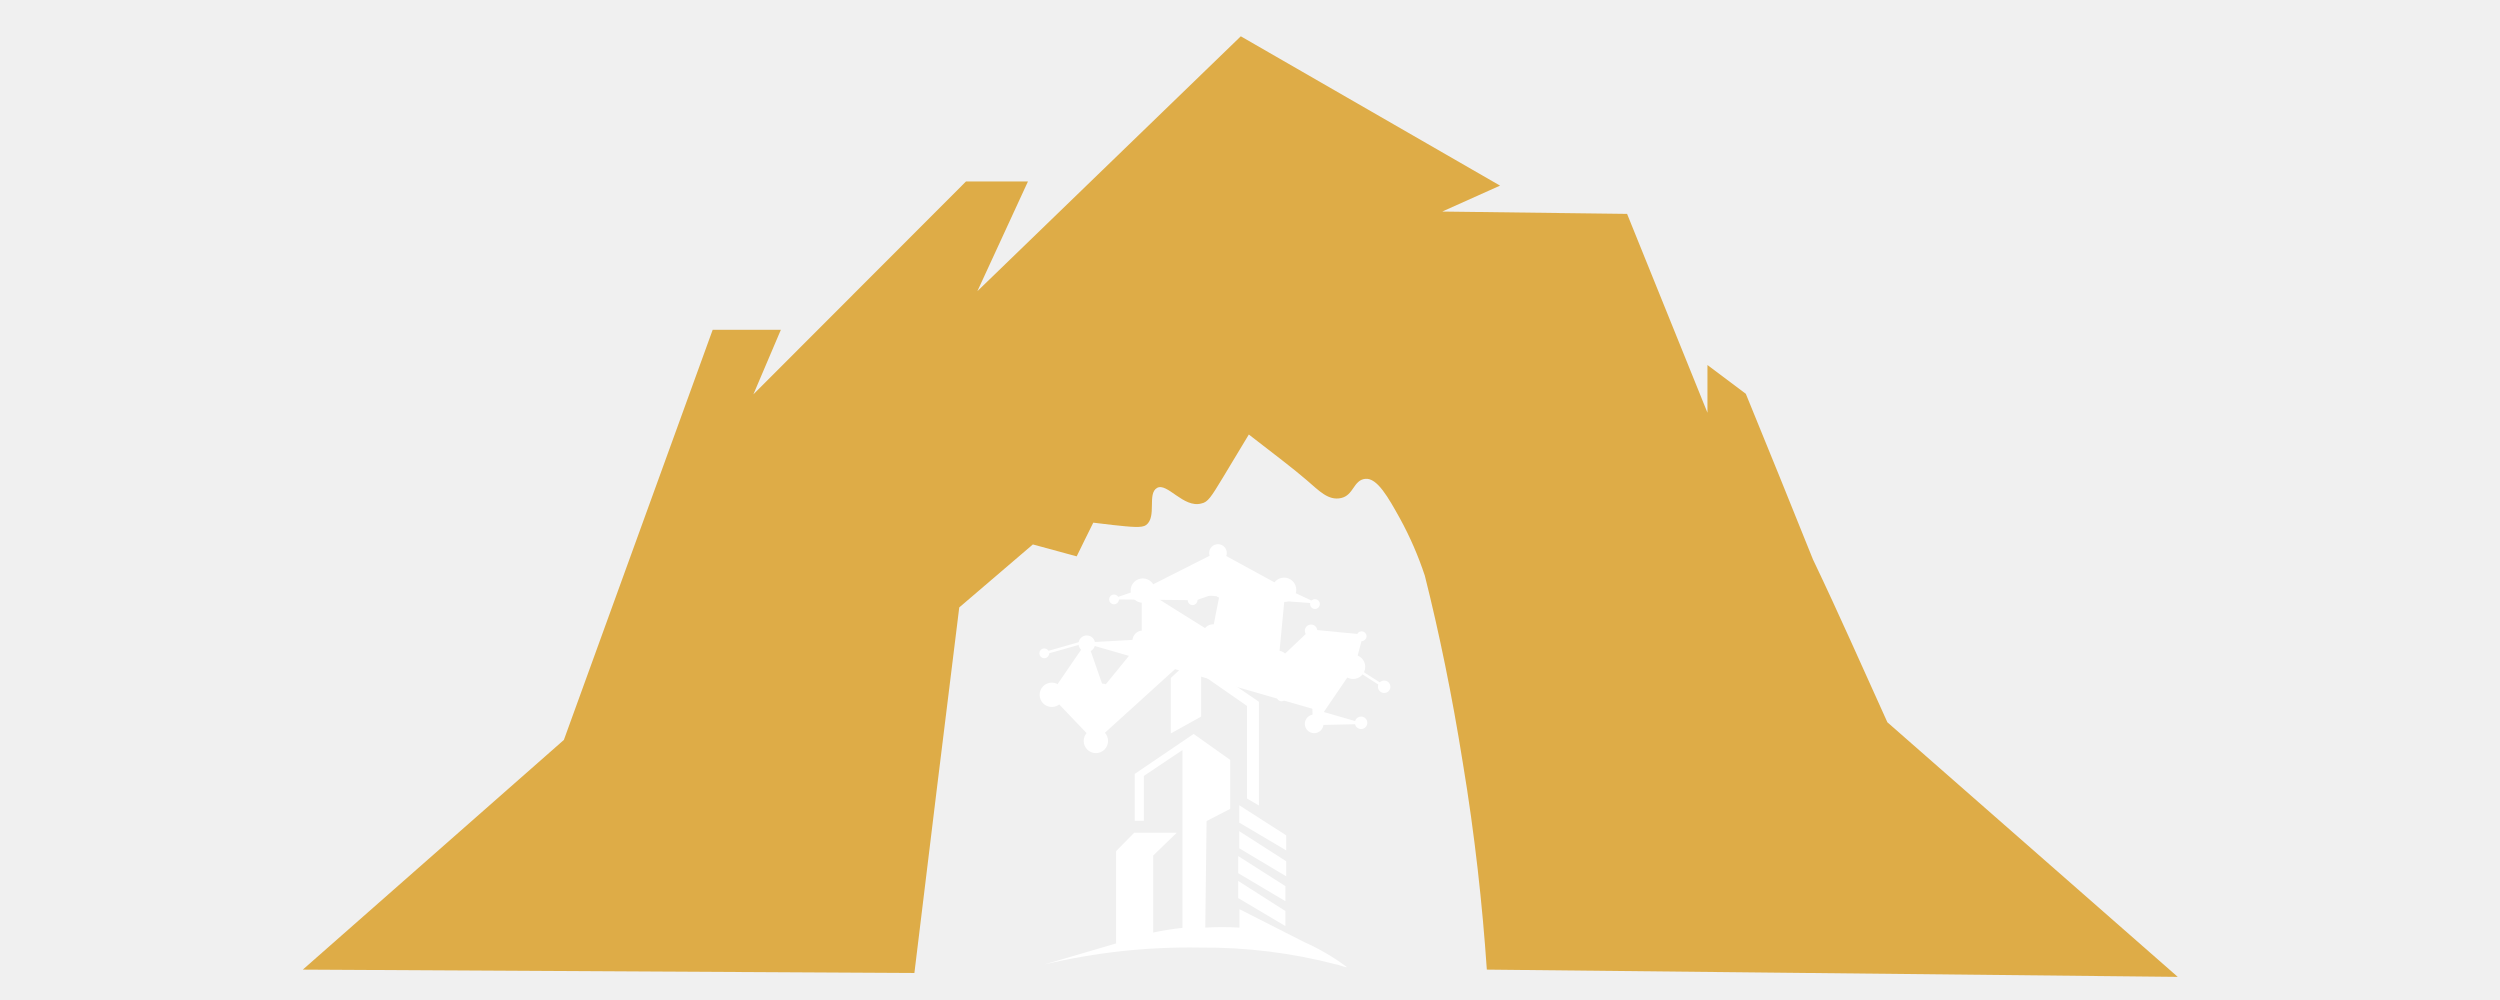
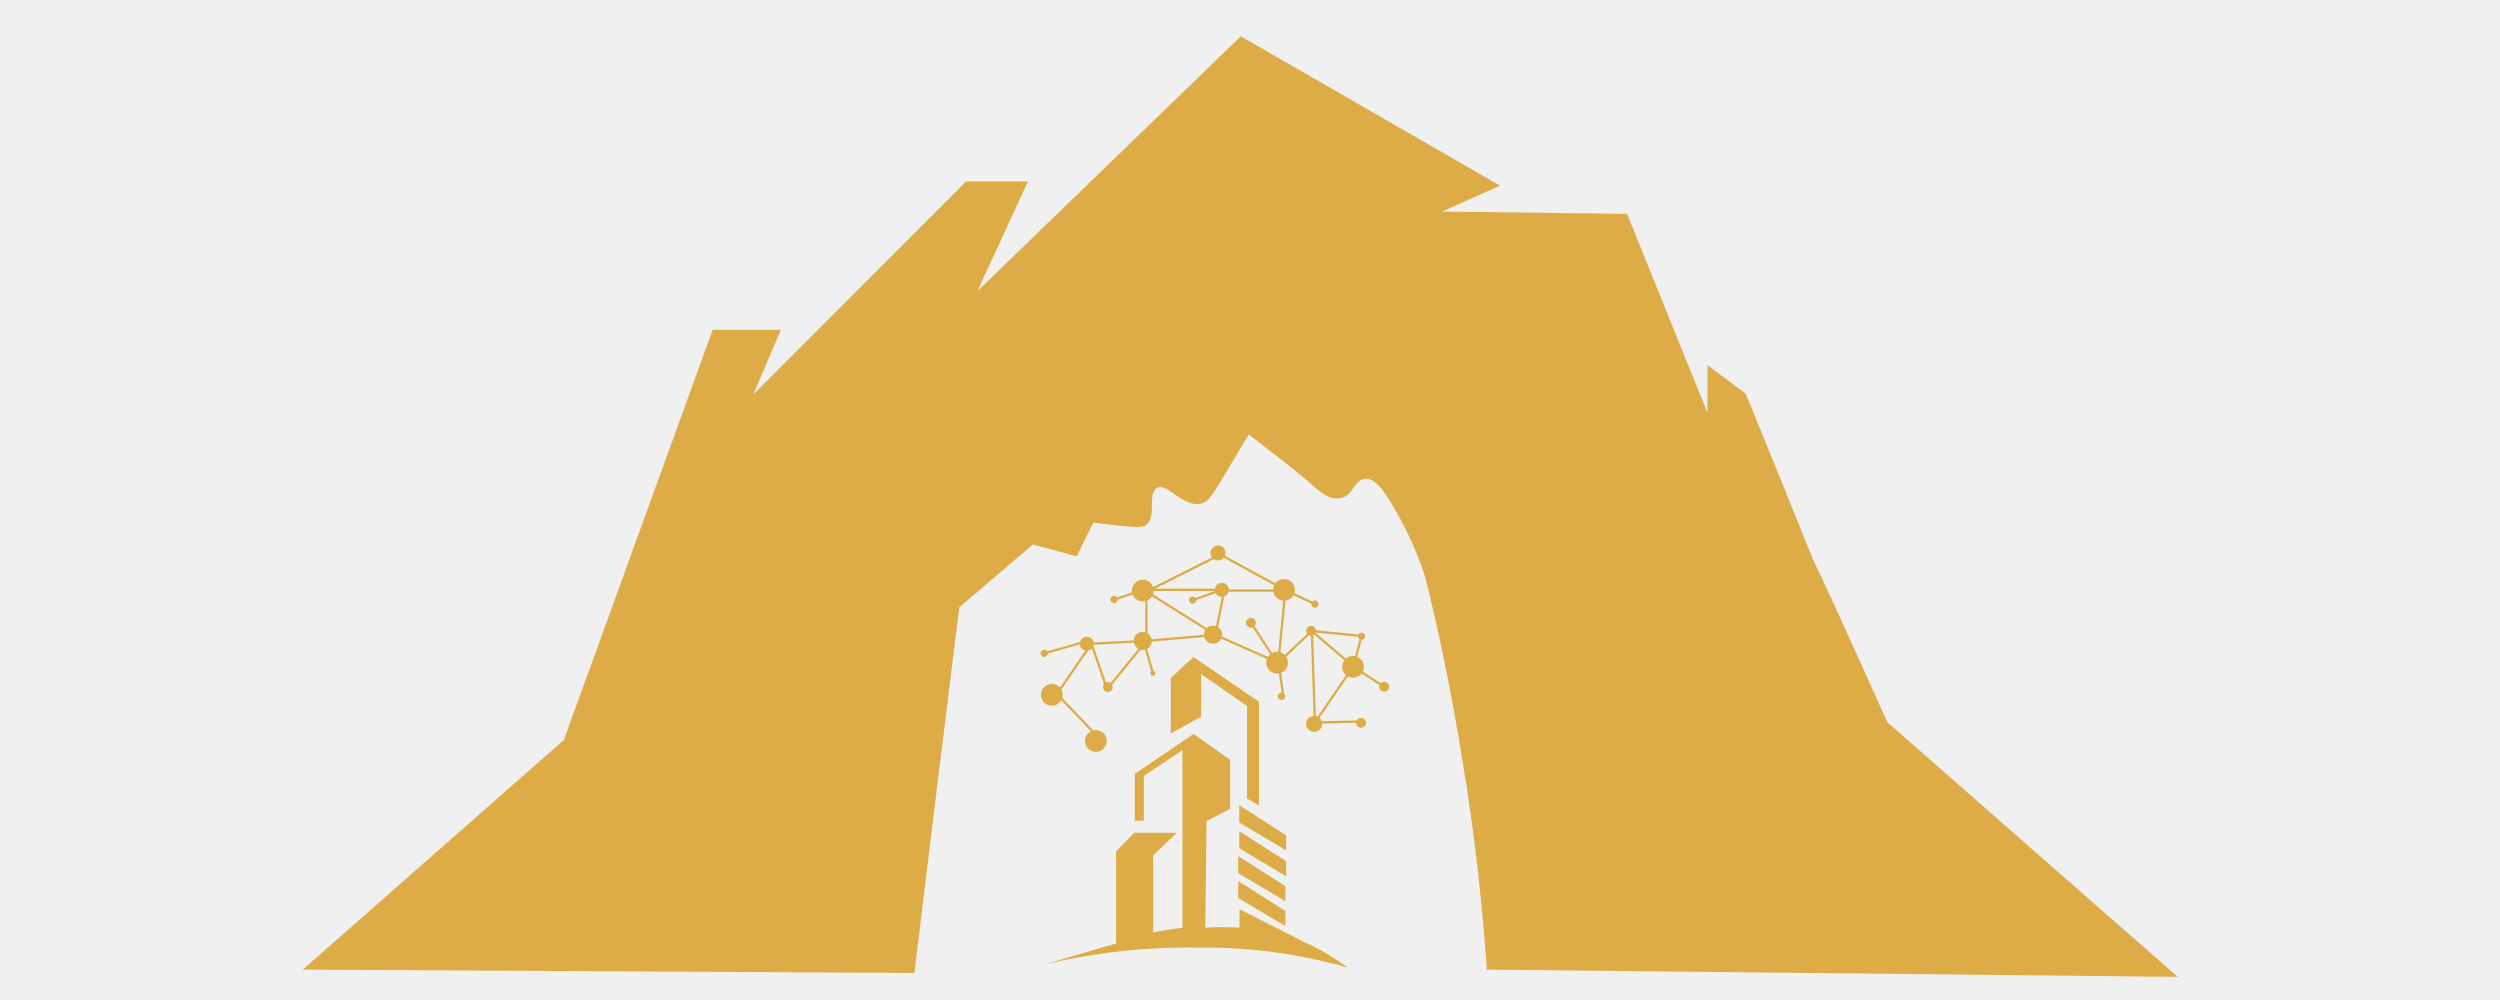
<svg xmlns="http://www.w3.org/2000/svg" id="Layer_1" data-name="Layer 1" viewBox="0 0 96.43 38.55">
  <defs>
-     <style>.cls-1,.cls-2{fill:#fff;}.cls-1{stroke:#fff;stroke-miterlimit:10;stroke-width:0.1px;}.cls-3{fill:#deac47;}</style>
+     <style>.cls-1{fill:#deac47;}.cls-2{fill:none;stroke:#deac47;stroke-miterlimit:10;stroke-width:0.09px;}</style>
  </defs>
  <circle class="cls-1" cx="44.08" cy="22.78" r="0.42" />
  <circle class="cls-1" cx="47.13" cy="22.75" r="0.27" />
  <circle class="cls-1" cx="50.69" cy="27.92" r="0.31" />
  <circle class="cls-1" cx="52.19" cy="25.72" r="0.42" />
  <circle class="cls-1" cx="49.53" cy="22.75" r="0.42" />
  <circle class="cls-1" cx="49.26" cy="25.56" r="0.42" />
  <circle class="cls-1" cx="42.27" cy="28.58" r="0.42" />
  <circle class="cls-1" cx="40.57" cy="26.8" r="0.42" />
  <circle class="cls-1" cx="41.92" cy="24.83" r="0.27" />
-   <circle class="cls-1" cx="42.54" cy="26.61" r="0.19" />
+   <circle class="cls-1" cx="42.73" cy="26.5" r="0.19" />
  <circle class="cls-1" cx="48.25" cy="24.02" r="0.19" />
  <circle class="cls-1" cx="46" cy="23.15" r="0.14" />
  <circle class="cls-1" cx="42.97" cy="23.12" r="0.14" />
  <circle class="cls-1" cx="52.52" cy="24.54" r="0.14" />
  <circle class="cls-1" cx="53.39" cy="26.49" r="0.19" />
  <circle class="cls-1" cx="50.57" cy="24.33" r="0.19" />
  <circle class="cls-1" cx="52.5" cy="27.88" r="0.19" />
  <circle class="cls-1" cx="50.72" cy="23.3" r="0.14" />
  <circle class="cls-1" cx="44.08" cy="24.72" r="0.35" />
  <circle class="cls-1" cx="46.79" cy="24.48" r="0.35" />
  <circle class="cls-1" cx="46.98" cy="21.33" r="0.29" />
-   <polyline class="cls-1" points="42.27 28.58 40.57 26.8 41.92 24.83 42.54 26.61 44.09 24.71 46.79 24.48" />
-   <polyline class="cls-1" points="52.5 27.88 50.69 27.92 52.19 25.72 50.57 24.33 49.26 25.57 49.53 22.75 47.13 22.75 46.79 24.48 44.09 22.79 44.09 24.71 41.92 24.83" />
-   <line class="cls-1" x1="48.25" y1="24.02" x2="49.26" y2="25.56" />
-   <line class="cls-1" x1="53.39" y1="26.49" x2="52.19" y2="25.72" />
-   <polyline class="cls-1" points="50.69 27.92 50.57 24.33 52.52 24.52 52.2 25.72" />
-   <path class="cls-1" d="M46,23.15l1.13-.4-3.05,0L43,23.12" />
+   <polyline class="cls-2" points="42.44 28.52 40.77 26.77 42.1 24.83 42.7 26.58 44.22 24.72 46.88 24.49" />
+   <polyline class="cls-2" points="52.5 27.83 50.72 27.87 52.2 25.71 50.6 24.34 49.31 25.55 49.58 22.78 47.22 22.78 46.88 24.49 44.22 22.82 44.22 24.72 42.1 24.83" />
+   <line class="cls-2" x1="48.25" y1="24.02" x2="49.26" y2="25.56" />
+   <line class="cls-2" x1="53.39" y1="26.49" x2="52.19" y2="25.72" />
+   <polyline class="cls-2" points="50.72 27.87 50.6 24.34 52.52 24.53 52.2 25.71" />
+   <path class="cls-2" d="M46,23.15l1.13-.4-3.05,0L43,23.12" />
  <circle class="cls-1" cx="40.28" cy="25.2" r="0.14" />
-   <line class="cls-1" x1="40.28" y1="25.2" x2="41.86" y2="24.75" />
+   <line class="cls-2" x1="40.28" y1="25.2" x2="41.86" y2="24.75" />
  <circle class="cls-1" cx="44.47" cy="25.97" r="0.1" />
-   <line class="cls-1" x1="44.47" y1="25.97" x2="44.12" y2="24.75" />
+   <line class="cls-2" x1="44.47" y1="25.97" x2="44.12" y2="24.75" />
  <circle class="cls-1" cx="49.43" cy="26.86" r="0.14" />
-   <polyline class="cls-1" points="46.79 24.48 49.26 25.59 49.44 26.82" />
-   <polyline class="cls-1" points="44.09 22.79 46.98 21.33 49.56 22.74 50.69 23.27" />
-   <path class="cls-2" d="M45.16,28.29V26.15l.87-.81,2.53,1.73v4l-.46-.27,0-3.57L46.33,26v1.64Z" />
-   <path class="cls-2" d="M50.31,36.34l-2.5-1.27,0,.71a11.2,11.2,0,0,0-1.32,0l.05-4.11.91-.47V29.31l-1.41-1-2.27,1.54v1.81h.35V29.93l1.49-1v6.86a10.73,10.73,0,0,0-1.13.18V33l.91-.88H43.75l-.7.71v3.56l-2.76.81a24.16,24.16,0,0,1,6-.65,20.09,20.09,0,0,1,5.25.65c.08,0,.39.14.41.1A8.43,8.43,0,0,0,50.31,36.34Z" />
-   <polygon class="cls-2" points="47.8 31.06 47.8 31.73 49.61 32.8 49.61 32.22 47.8 31.06" />
-   <polygon class="cls-2" points="47.8 32.06 47.8 32.72 49.61 33.8 49.61 33.22 47.8 32.06" />
-   <polygon class="cls-2" points="47.76 33.98 47.76 34.64 49.58 35.72 49.58 35.14 47.76 33.98" />
-   <polygon class="cls-2" points="47.76 33.02 47.76 33.68 49.58 34.76 49.58 34.18 47.76 33.02" />
-   <path class="cls-3" d="M11.68,37.4l10.07-8.86q2.87-7.92,5.74-15.82h2.63l-1.06,2.49L37.26,7h2.39L37.7,11.23,47.86,1.4l10,5.76-2.23,1,7.13.09,3.1,7.67,0-1.84,1.48,1.11q1.31,3.2,2.59,6.39c1,2.09,1.92,4.19,2.87,6.28l11.2,9.82-26.65-.28c-.17-2.48-.46-5.18-.93-8-.41-2.58-.91-5-1.46-7.19A13.24,13.24,0,0,0,54,20c-.45-.81-.88-1.58-1.34-1.53s-.44.63-.93.74-.84-.27-1.34-.7-1.25-1-2.22-1.75l-1,1.66c-.46.76-.58.95-.83,1-.69.19-1.32-.82-1.71-.6s0,1.11-.42,1.43c-.16.12-.54.08-1.29,0l-.75-.09c-.21.43-.43.86-.64,1.3L39.84,21,37,23.43q-.87,7-1.73,14.1Z" />
+   <polyline class="cls-2" points="46.88 24.49 49.32 25.57 49.49 26.79" />
+   <polyline class="cls-2" points="44.22 22.82 47.07 21.39 49.61 22.78 50.72 23.3" />
+   <path class="cls-1" d="M45.16,28.29V26.15l.87-.81,2.53,1.73v4l-.46-.27,0-3.57L46.33,26v1.64Z" />
+   <path class="cls-1" d="M50.31,36.34l-2.5-1.27,0,.71a11.2,11.2,0,0,0-1.32,0l.05-4.11.91-.47V29.31l-1.41-1-2.27,1.54v1.81h.35V29.93l1.49-1v6.86a10.73,10.73,0,0,0-1.13.18V33l.91-.88H43.75l-.7.71v3.56l-2.76.81a24.16,24.16,0,0,1,6-.65,20.09,20.09,0,0,1,5.25.65c.08,0,.39.14.41.1A8.43,8.43,0,0,0,50.31,36.34Z" />
+   <polygon class="cls-1" points="47.8 31.06 47.8 31.73 49.61 32.8 49.61 32.22 47.8 31.06" />
+   <polygon class="cls-1" points="47.8 32.06 47.8 32.72 49.61 33.8 49.61 33.22 47.8 32.06" />
+   <polygon class="cls-1" points="47.76 33.98 47.76 34.64 49.58 35.72 49.58 35.14 47.76 33.98" />
+   <polygon class="cls-1" points="47.76 33.02 47.76 33.68 49.58 34.76 49.58 34.18 47.76 33.02" />
+   <path class="cls-1" d="M11.68,37.4l10.07-8.86q2.87-7.92,5.74-15.82h2.63l-1.06,2.49L37.26,7h2.39L37.7,11.23,47.86,1.4l10,5.76-2.23,1,7.13.09,3.1,7.67,0-1.84,1.48,1.11q1.31,3.2,2.59,6.39c1,2.09,1.92,4.19,2.87,6.28l11.2,9.82-26.65-.28c-.17-2.48-.46-5.18-.93-8-.41-2.58-.91-5-1.46-7.19A13.24,13.24,0,0,0,54,20c-.45-.81-.88-1.58-1.34-1.53s-.44.63-.93.74-.84-.27-1.34-.7-1.25-1-2.22-1.75l-1,1.66c-.46.76-.58.95-.83,1-.69.19-1.32-.82-1.71-.6s0,1.11-.42,1.43c-.16.12-.54.08-1.29,0l-.75-.09c-.21.43-.43.86-.64,1.3L39.84,21,37,23.43q-.87,7-1.73,14.1Z" />
</svg>
